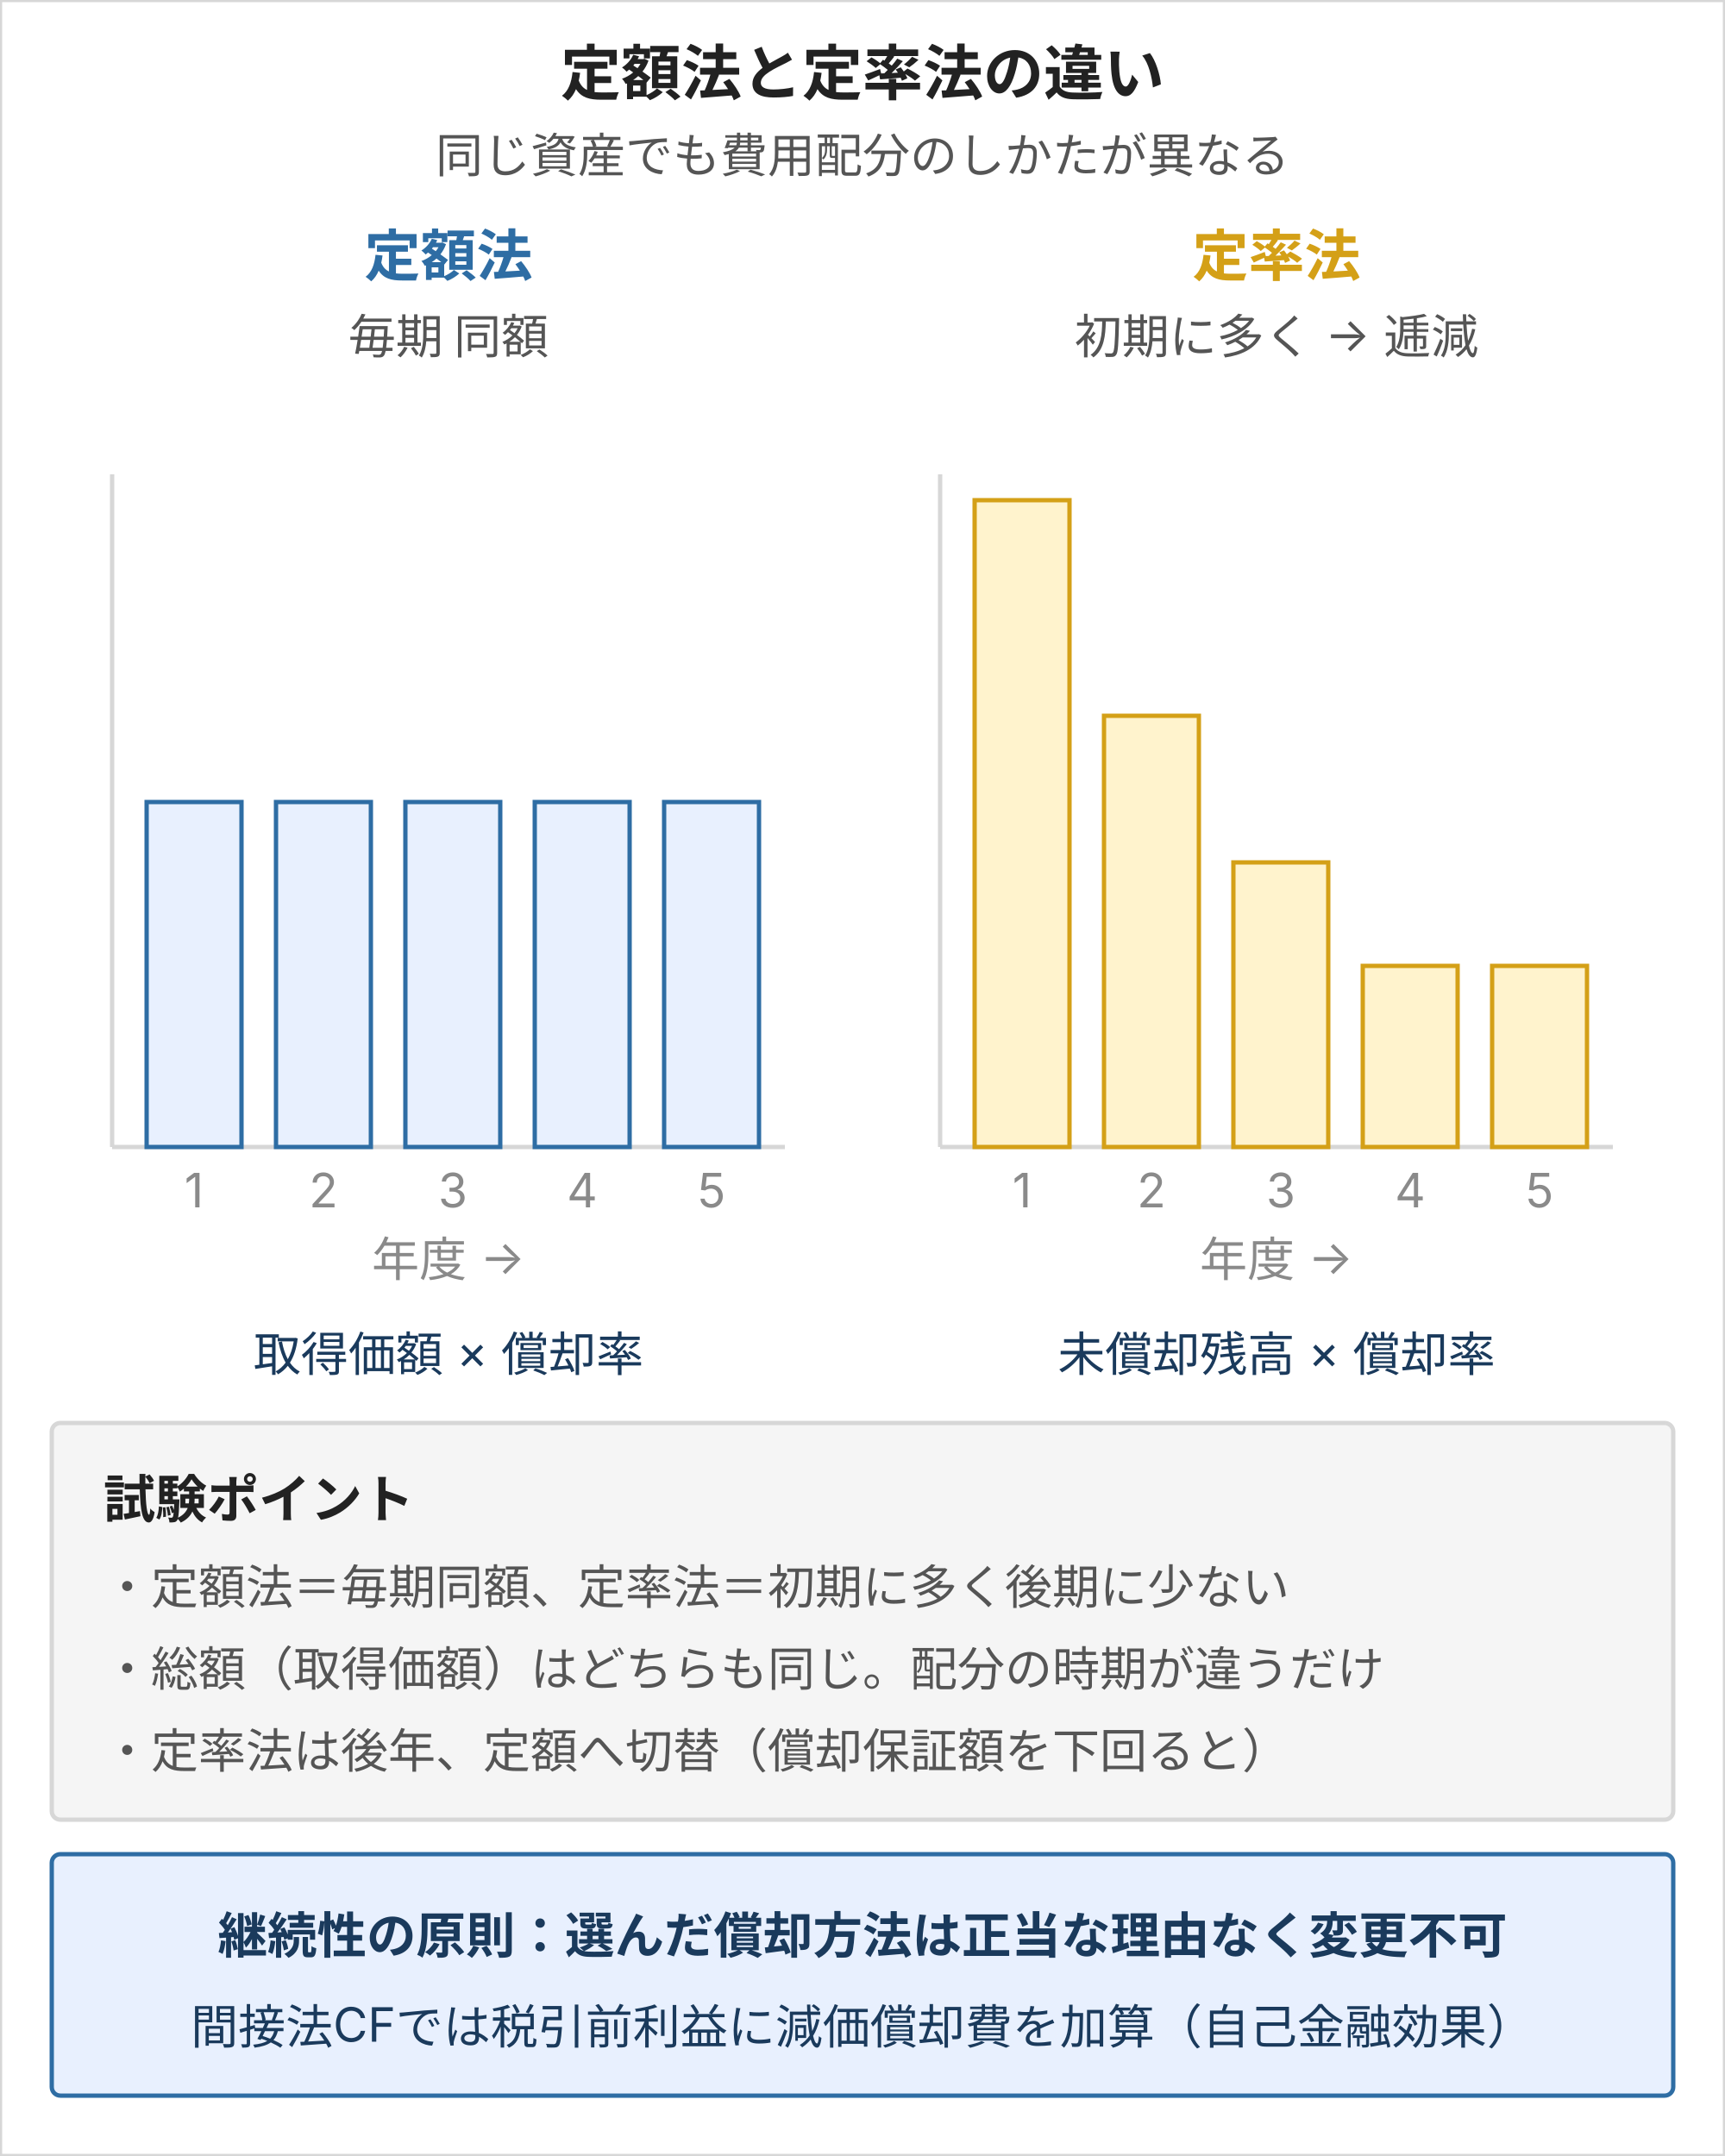
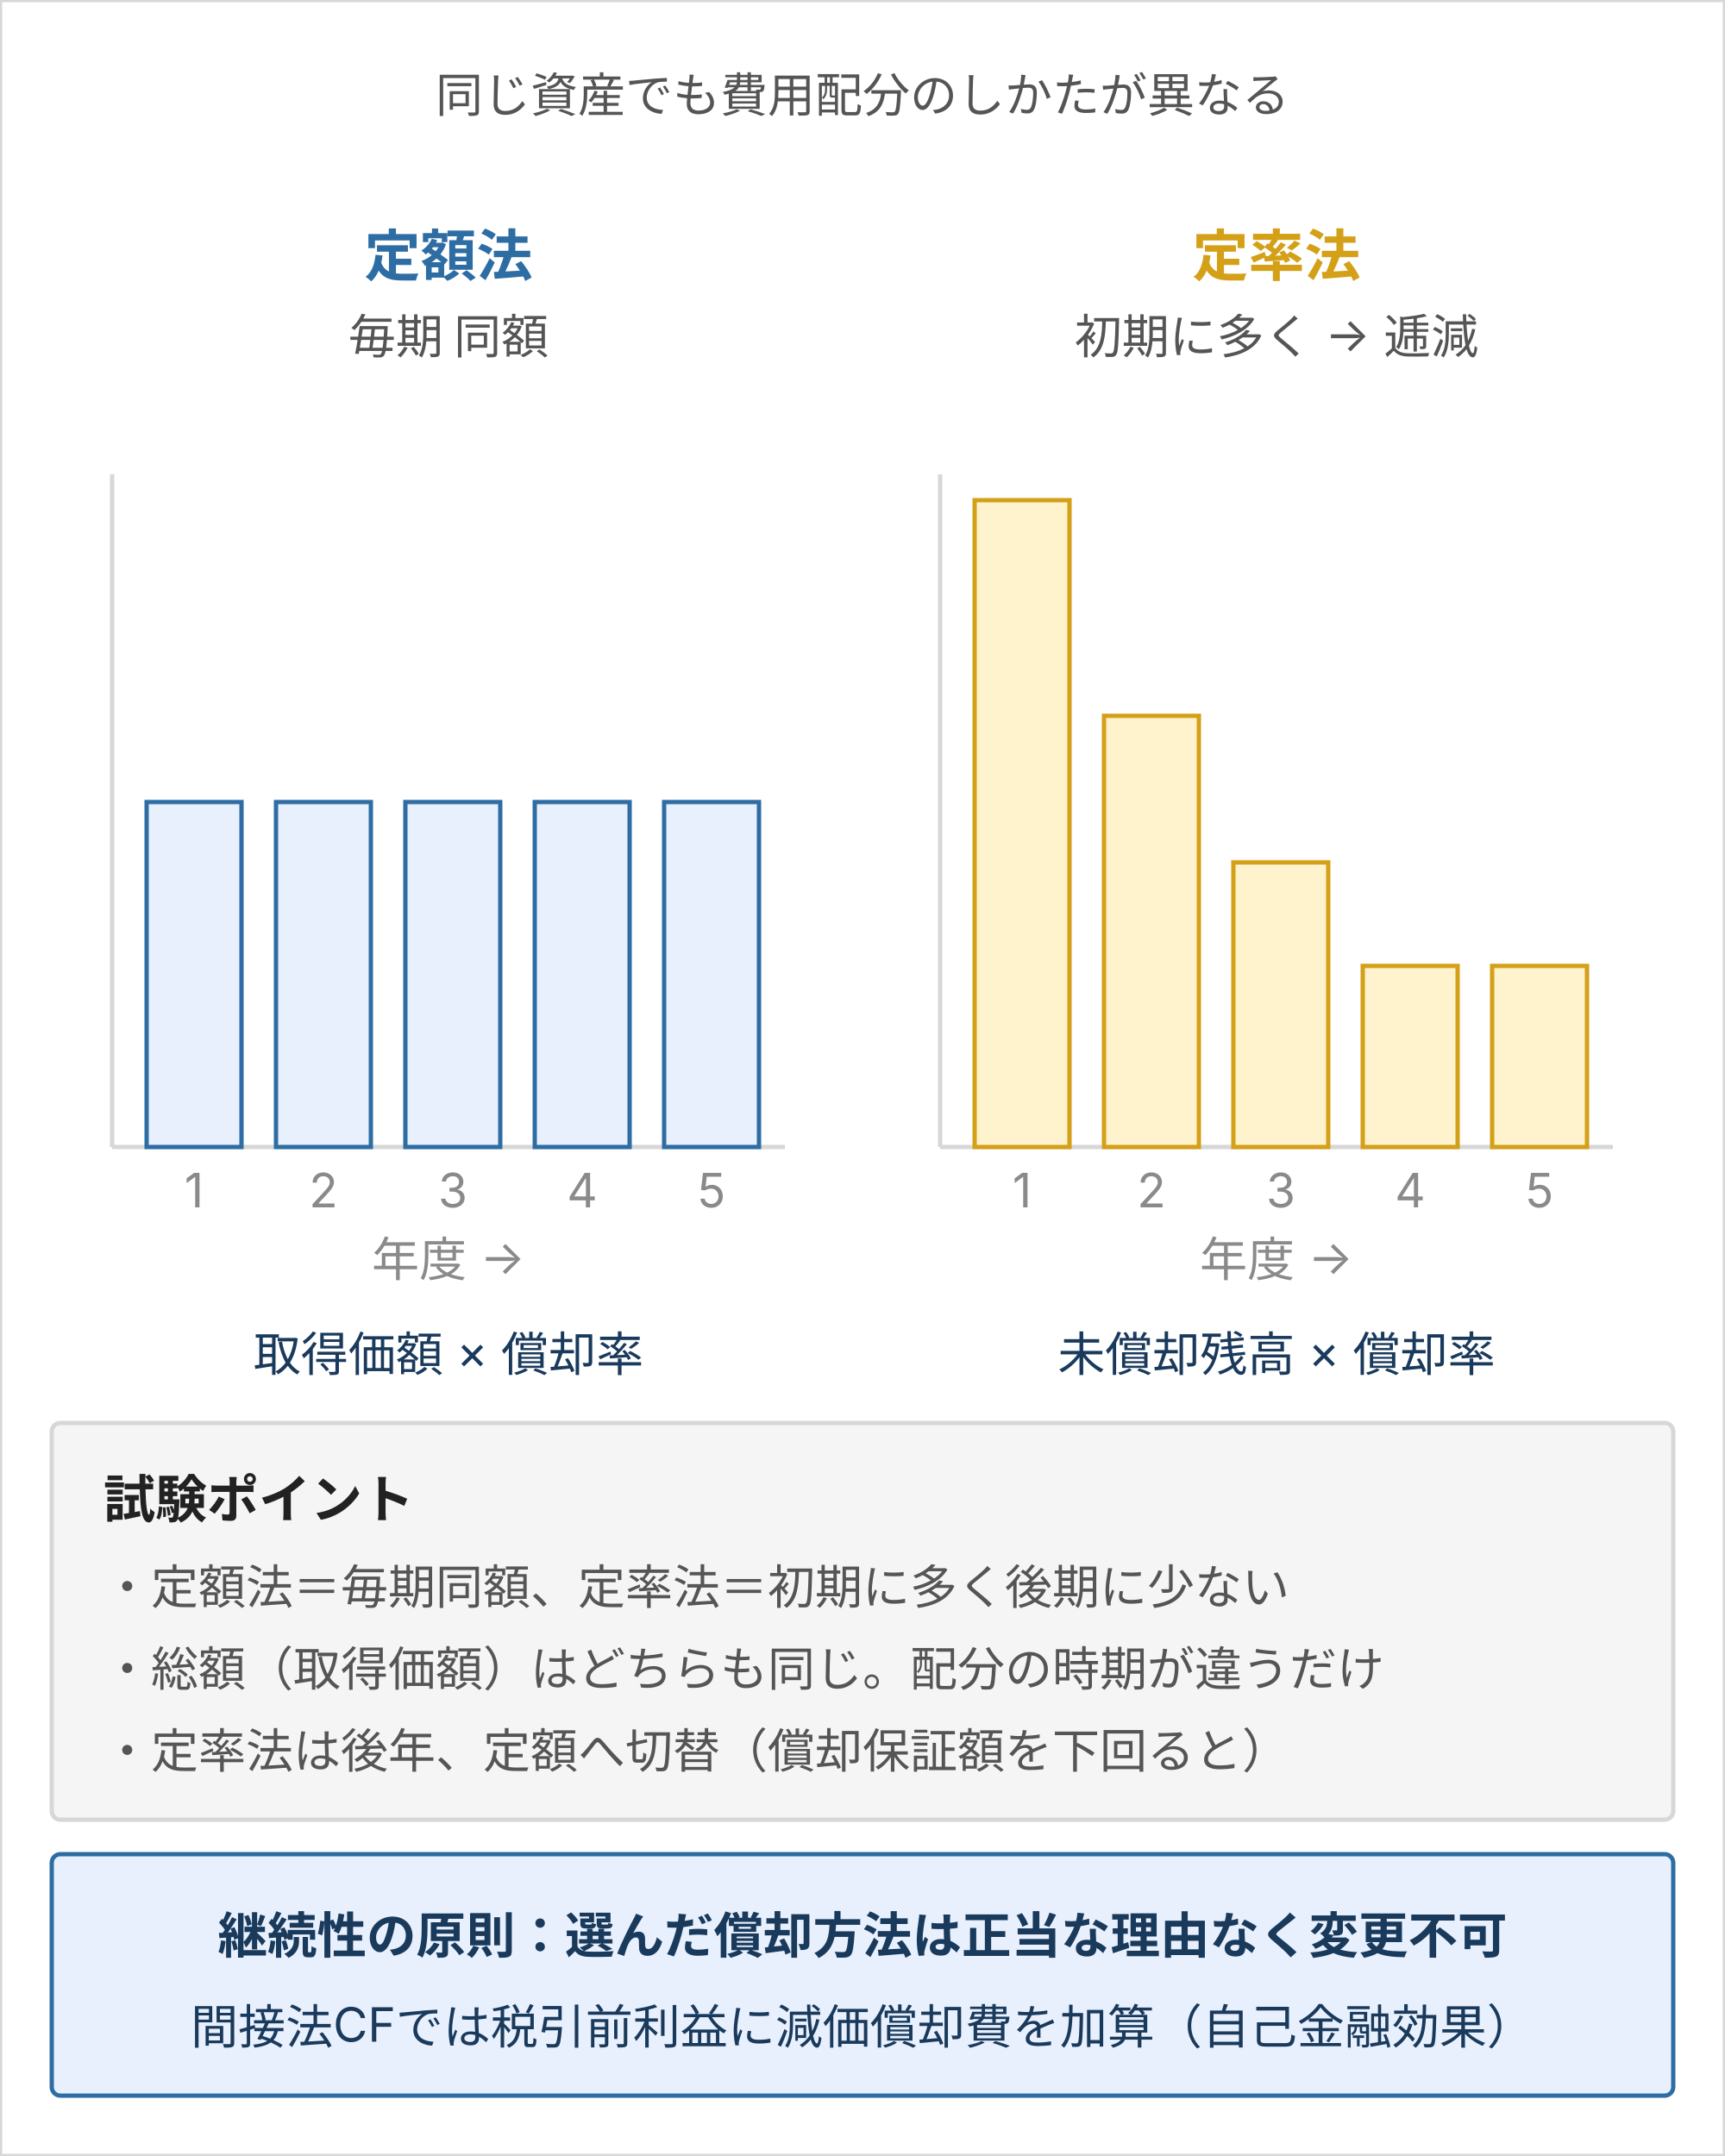
<svg xmlns="http://www.w3.org/2000/svg" width="400" height="500" viewBox="0 0 400 500" style="max-width:400px;width:100%" role="img" aria-label="定額法と定率法の違い：定額法は耐用年数にわたり毎期同額を償却、定率法は初年度が最も大きく年とともに逓減し後年は定額に切り替わる。総額（取得価額）はどちらも同じ" font-family="Inter, &quot;Noto Sans JP&quot;, &quot;Hiragino Kaku Gothic ProN&quot;, sans-serif">
  <rect width="400" height="500" fill="#ffffff" stroke="#d7d7d7" />
-   <text x="200" y="22" text-anchor="middle" font-size="14" font-weight="bold" fill="#222">定額法と定率法の違い</text>
-   <text x="200" y="40" text-anchor="middle" font-size="11" fill="#555">同じ資産でも費用配分のしかたが異なる</text>
+   <text x="200" y="26" text-anchor="middle" font-size="11" fill="#555">同じ資産でも費用配分のしかたが異なる</text>
  <text x="104" y="64" text-anchor="middle" font-size="13" font-weight="bold" fill="#2e6da4">定額法</text>
  <text x="104" y="82" text-anchor="middle" font-size="11" fill="#555">毎期 同額</text>
  <text x="296" y="64" text-anchor="middle" font-size="13" font-weight="bold" fill="#d4a017">定率法</text>
  <text x="296" y="82" text-anchor="middle" font-size="11" fill="#555">初期に多く → 逓減</text>
  <line x1="26" y1="110" x2="26" y2="266" stroke="#d7d7d7" />
  <line x1="26" y1="266" x2="182" y2="266" stroke="#d7d7d7" />
  <line x1="218" y1="110" x2="218" y2="266" stroke="#d7d7d7" />
  <line x1="218" y1="266" x2="374" y2="266" stroke="#d7d7d7" />
  <rect x="34" y="186" width="22" height="80" fill="#e8f0fe" stroke="#2e6da4" />
  <rect x="64" y="186" width="22" height="80" fill="#e8f0fe" stroke="#2e6da4" />
  <rect x="94" y="186" width="22" height="80" fill="#e8f0fe" stroke="#2e6da4" />
  <rect x="124" y="186" width="22" height="80" fill="#e8f0fe" stroke="#2e6da4" />
  <rect x="154" y="186" width="22" height="80" fill="#e8f0fe" stroke="#2e6da4" />
  <rect x="226" y="116" width="22" height="150" fill="#fff3cd" stroke="#d4a017" />
  <rect x="256" y="166" width="22" height="100" fill="#fff3cd" stroke="#d4a017" />
  <rect x="286" y="200" width="22" height="66" fill="#fff3cd" stroke="#d4a017" />
  <rect x="316" y="224" width="22" height="42" fill="#fff3cd" stroke="#d4a017" />
  <rect x="346" y="224" width="22" height="42" fill="#fff3cd" stroke="#d4a017" />
  <text x="45" y="280" text-anchor="middle" font-size="11" fill="#8a8a8a">1</text>
  <text x="75" y="280" text-anchor="middle" font-size="11" fill="#8a8a8a">2</text>
  <text x="105" y="280" text-anchor="middle" font-size="11" fill="#8a8a8a">3</text>
  <text x="135" y="280" text-anchor="middle" font-size="11" fill="#8a8a8a">4</text>
  <text x="165" y="280" text-anchor="middle" font-size="11" fill="#8a8a8a">5</text>
  <text x="237" y="280" text-anchor="middle" font-size="11" fill="#8a8a8a">1</text>
  <text x="267" y="280" text-anchor="middle" font-size="11" fill="#8a8a8a">2</text>
  <text x="297" y="280" text-anchor="middle" font-size="11" fill="#8a8a8a">3</text>
  <text x="327" y="280" text-anchor="middle" font-size="11" fill="#8a8a8a">4</text>
  <text x="357" y="280" text-anchor="middle" font-size="11" fill="#8a8a8a">5</text>
  <text x="104" y="296" text-anchor="middle" font-size="11" fill="#8a8a8a">年度 →</text>
  <text x="296" y="296" text-anchor="middle" font-size="11" fill="#8a8a8a">年度 →</text>
  <text x="104" y="318" text-anchor="middle" font-size="11" fill="#1a3a5c">取得価額 × 償却率</text>
  <text x="296" y="318" text-anchor="middle" font-size="11" fill="#1a3a5c">未償却残高 × 償却率</text>
  <rect x="12" y="330" width="376" height="92" fill="#f5f5f5" stroke="#d7d7d7" rx="2" />
  <text x="24" y="352" font-size="12" font-weight="bold" fill="#222">試験ポイント</text>
  <text x="24" y="372" font-size="11" fill="#555">・定額法＝毎期同額、定率法＝初期に多く後期に少ない</text>
  <text x="24" y="391" font-size="11" fill="#555">・総額（取得価額）はどちらも同じ。配分の時期が違うだけ</text>
  <text x="24" y="410" font-size="11" fill="#555">・定率法は後年、定額へ切替（償却保証額を下回ると）</text>
  <rect x="12" y="430" width="376" height="56" fill="#e8f0fe" stroke="#2e6da4" rx="2" />
  <text x="200" y="453" text-anchor="middle" font-size="11.5" font-weight="bold" fill="#1a3a5c">継続性の原則：選んだ償却方法は正当な理由なく変更不可</text>
  <text x="200" y="474" text-anchor="middle" font-size="11" fill="#1a3a5c">間接法CFでは税引前利益に減価償却費を加算（自己金融効果）</text>
</svg>
